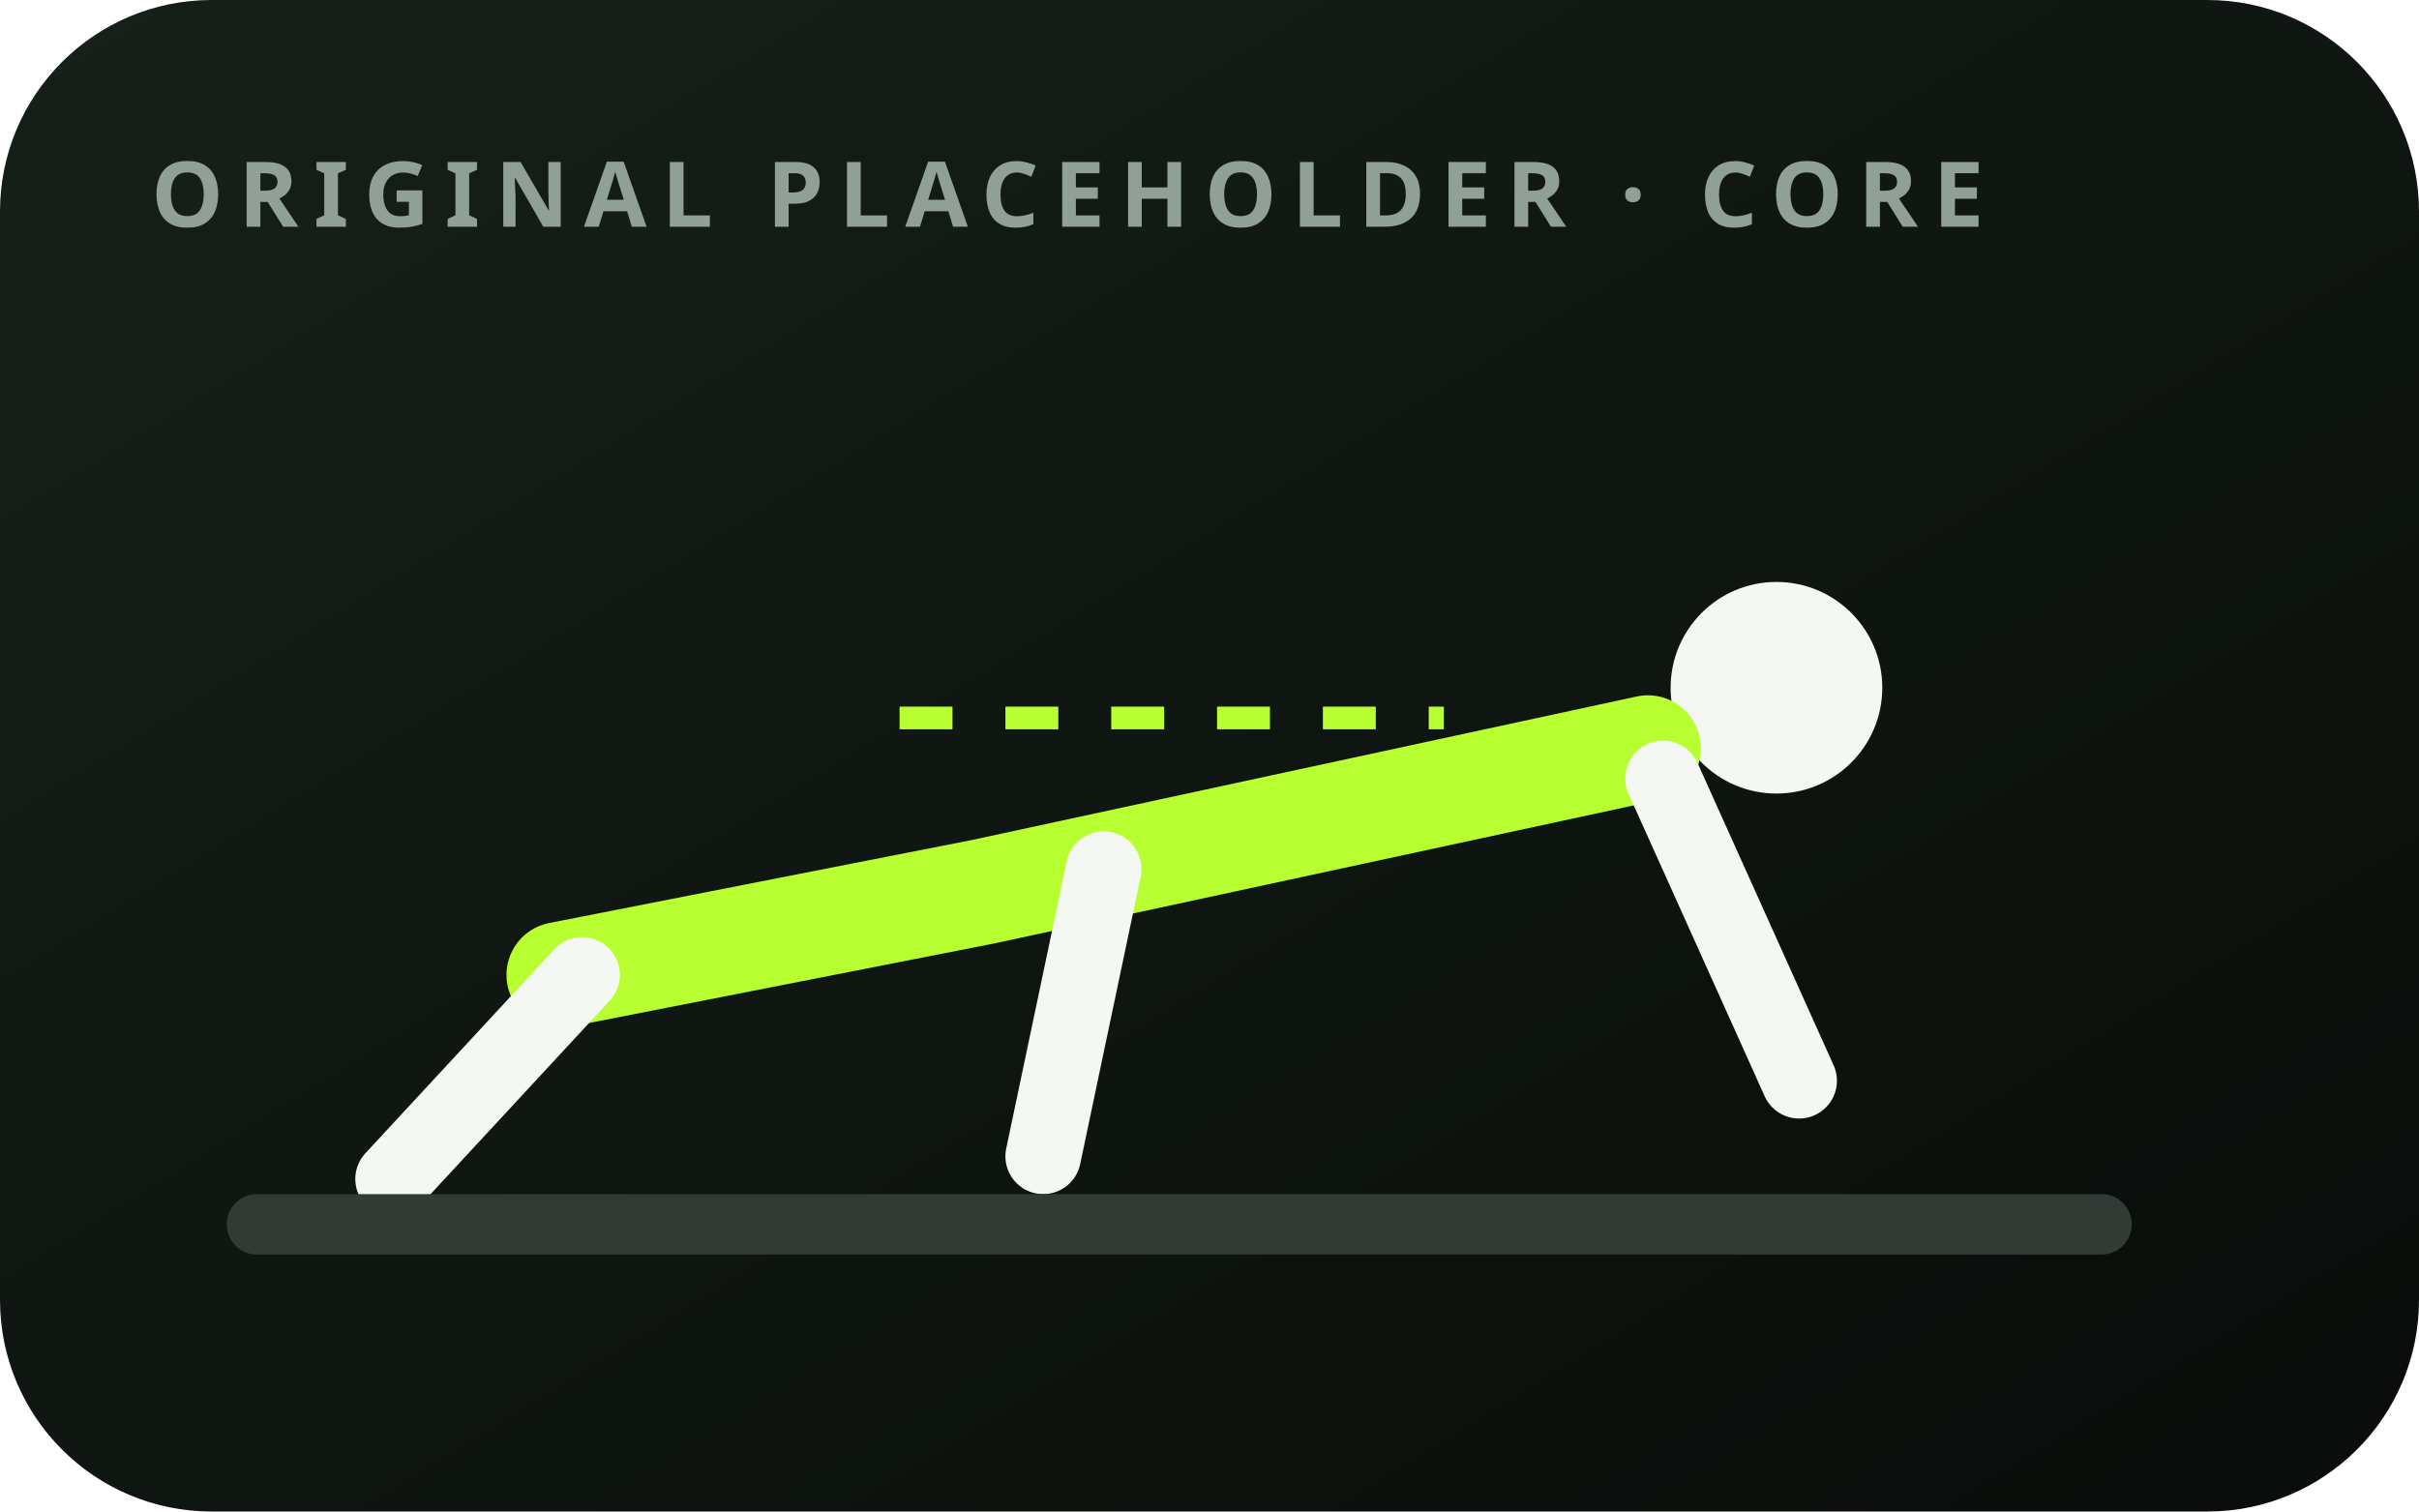
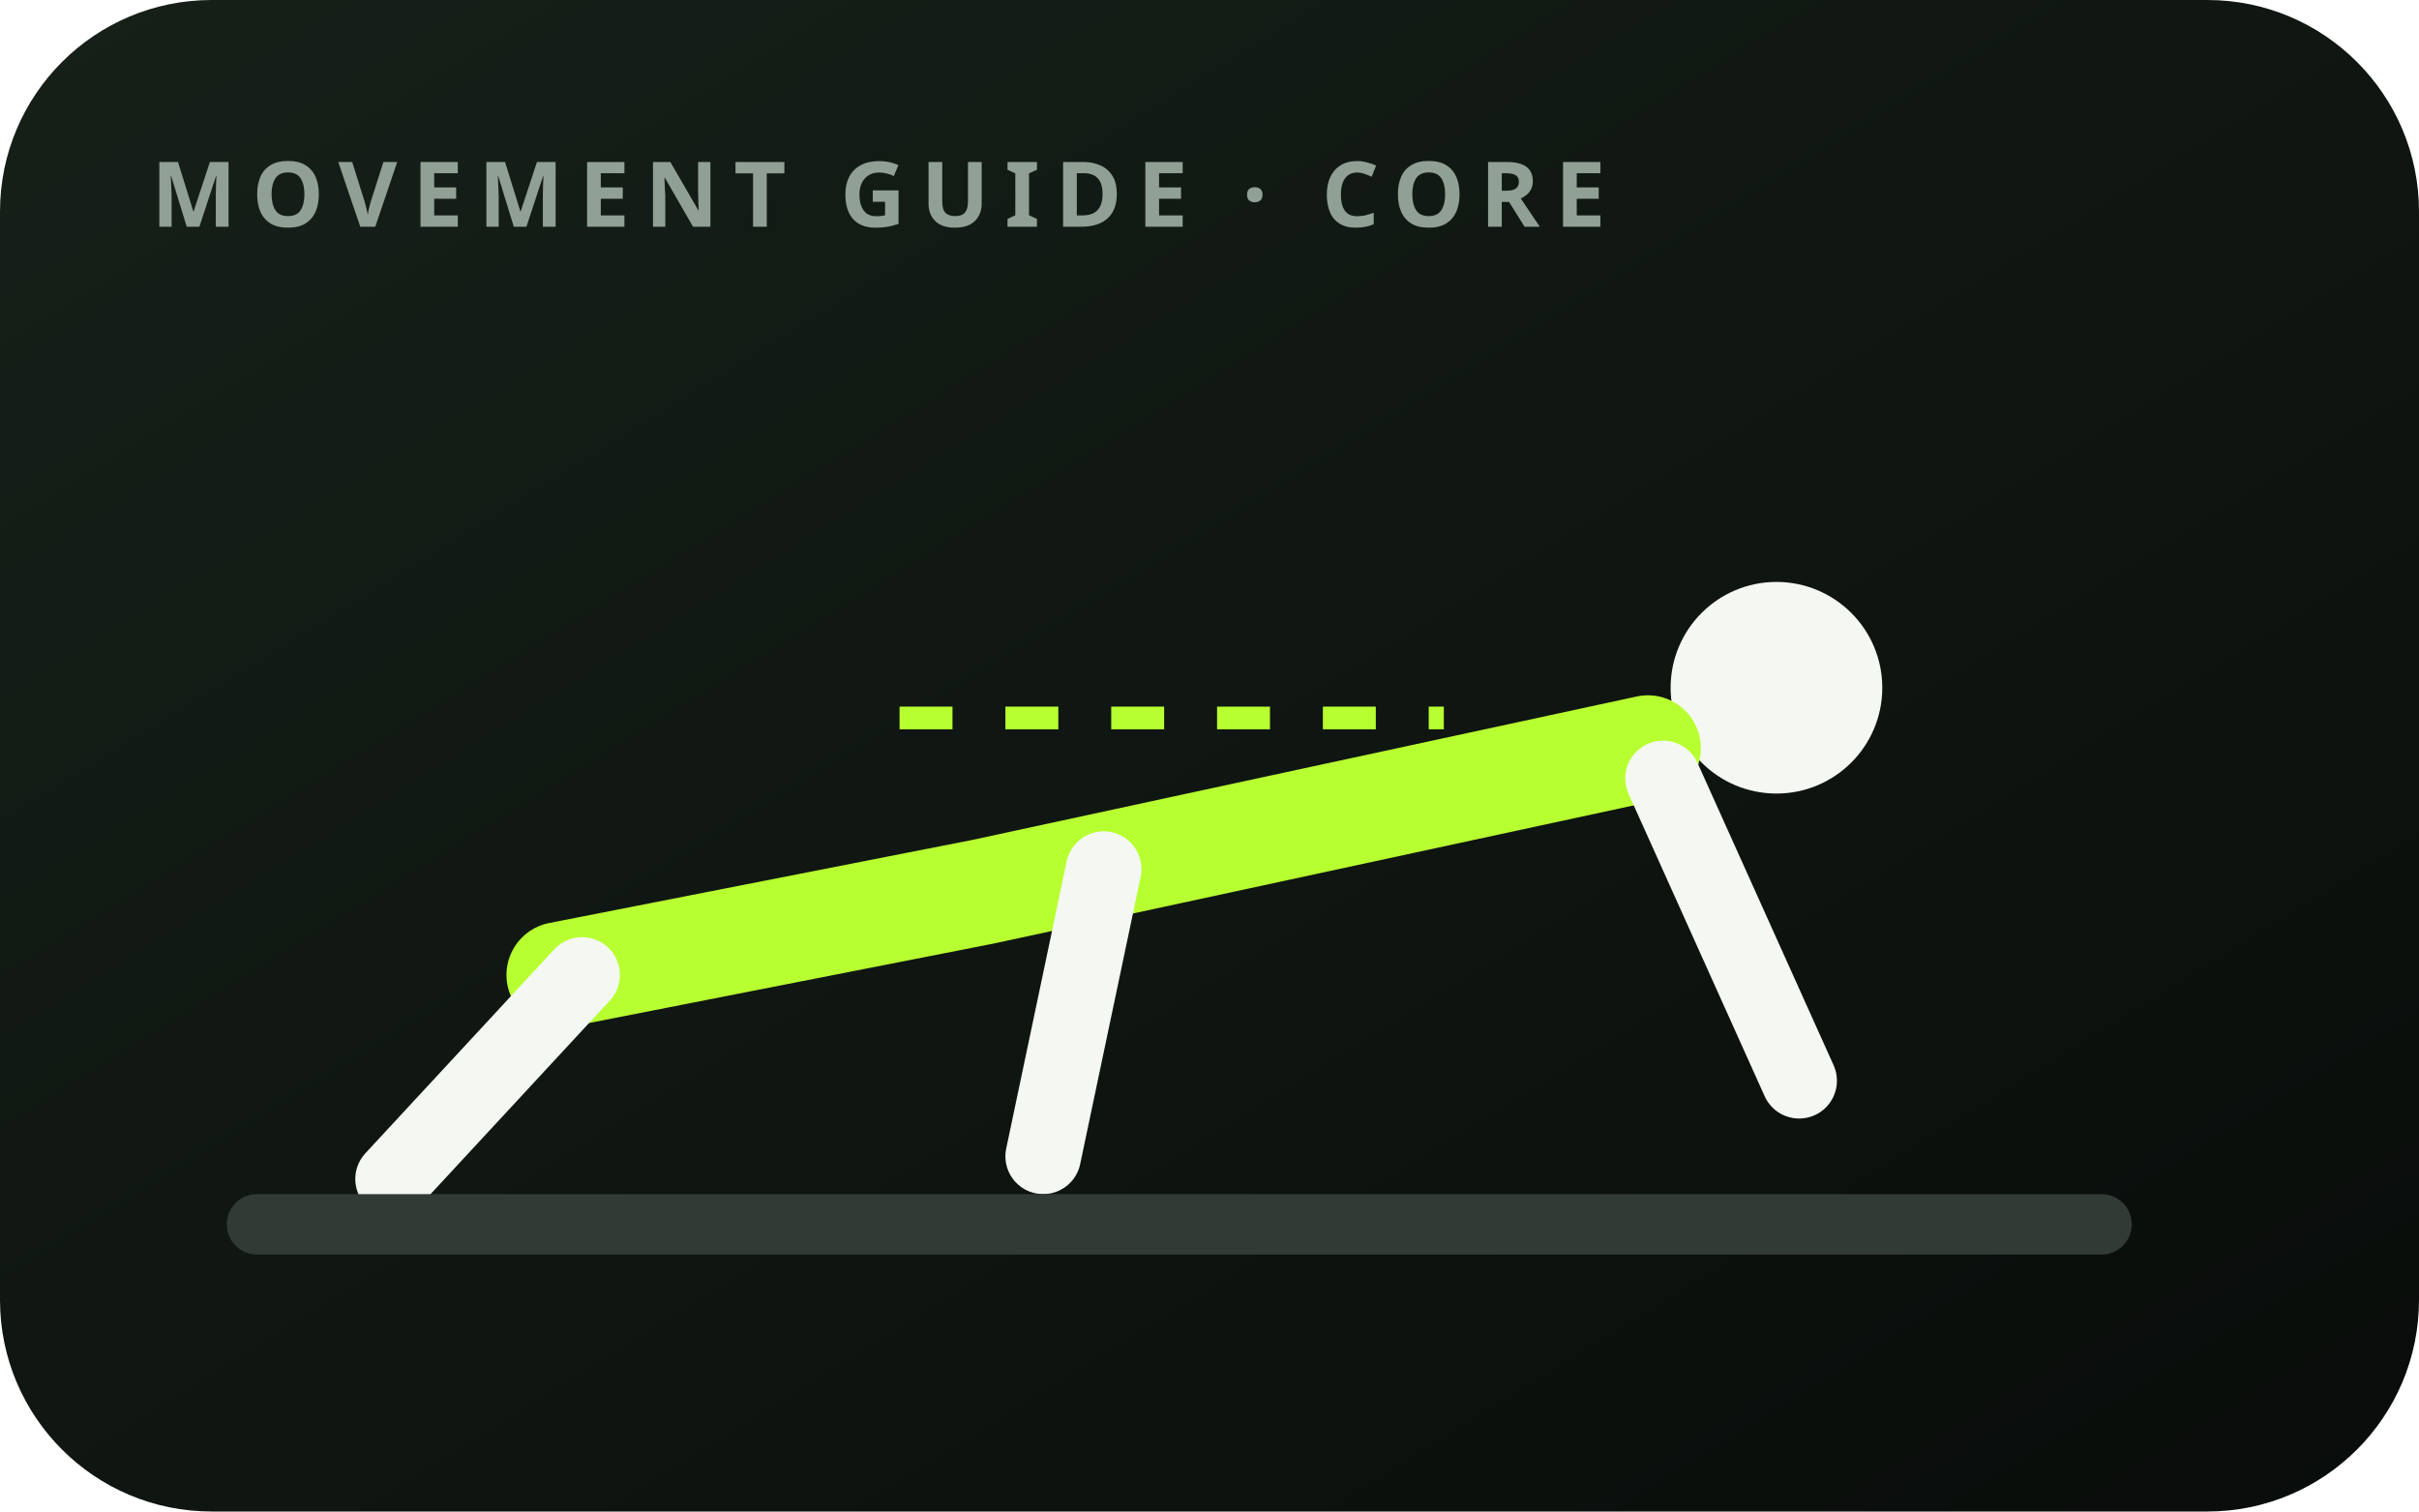
<svg xmlns="http://www.w3.org/2000/svg" viewBox="0 0 320 200" role="img" aria-labelledby="title desc">
  <defs>
    <linearGradient id="bg" x2="1" y2="1">
      <stop stop-color="#162019" />
      <stop offset="1" stop-color="#090c0a" />
    </linearGradient>
  </defs>
  <rect width="320" height="200" rx="28" fill="url(#bg)" />
  <circle cx="235" cy="91" r="14" fill="#f4f7f2" />
  <path d="M218 99 130 118 74 129" fill="none" stroke="#b8ff31" stroke-width="14" stroke-linecap="round" />
  <path d="m146 115-8 38m-61-24-25 27m168-53 18 40" fill="none" stroke="#f4f7f2" stroke-width="10" stroke-linecap="round" />
  <path d="M34 162h244" stroke="#313a34" stroke-width="8" stroke-linecap="round" />
  <path d="M119 95h72" stroke="#b8ff31" stroke-width="3" stroke-dasharray="7 7" />
-   <text x="20" y="30" fill="#91a095" font-family="system-ui,sans-serif" font-size="12" font-weight="700" letter-spacing="2">ORIGINAL PLACEHOLDER · CORE</text>
+   <text x="20" y="30" fill="#91a095" font-family="system-ui,sans-serif" font-size="12" font-weight="700" letter-spacing="2">MOVEMENT GUIDE · CORE</text>
</svg>
